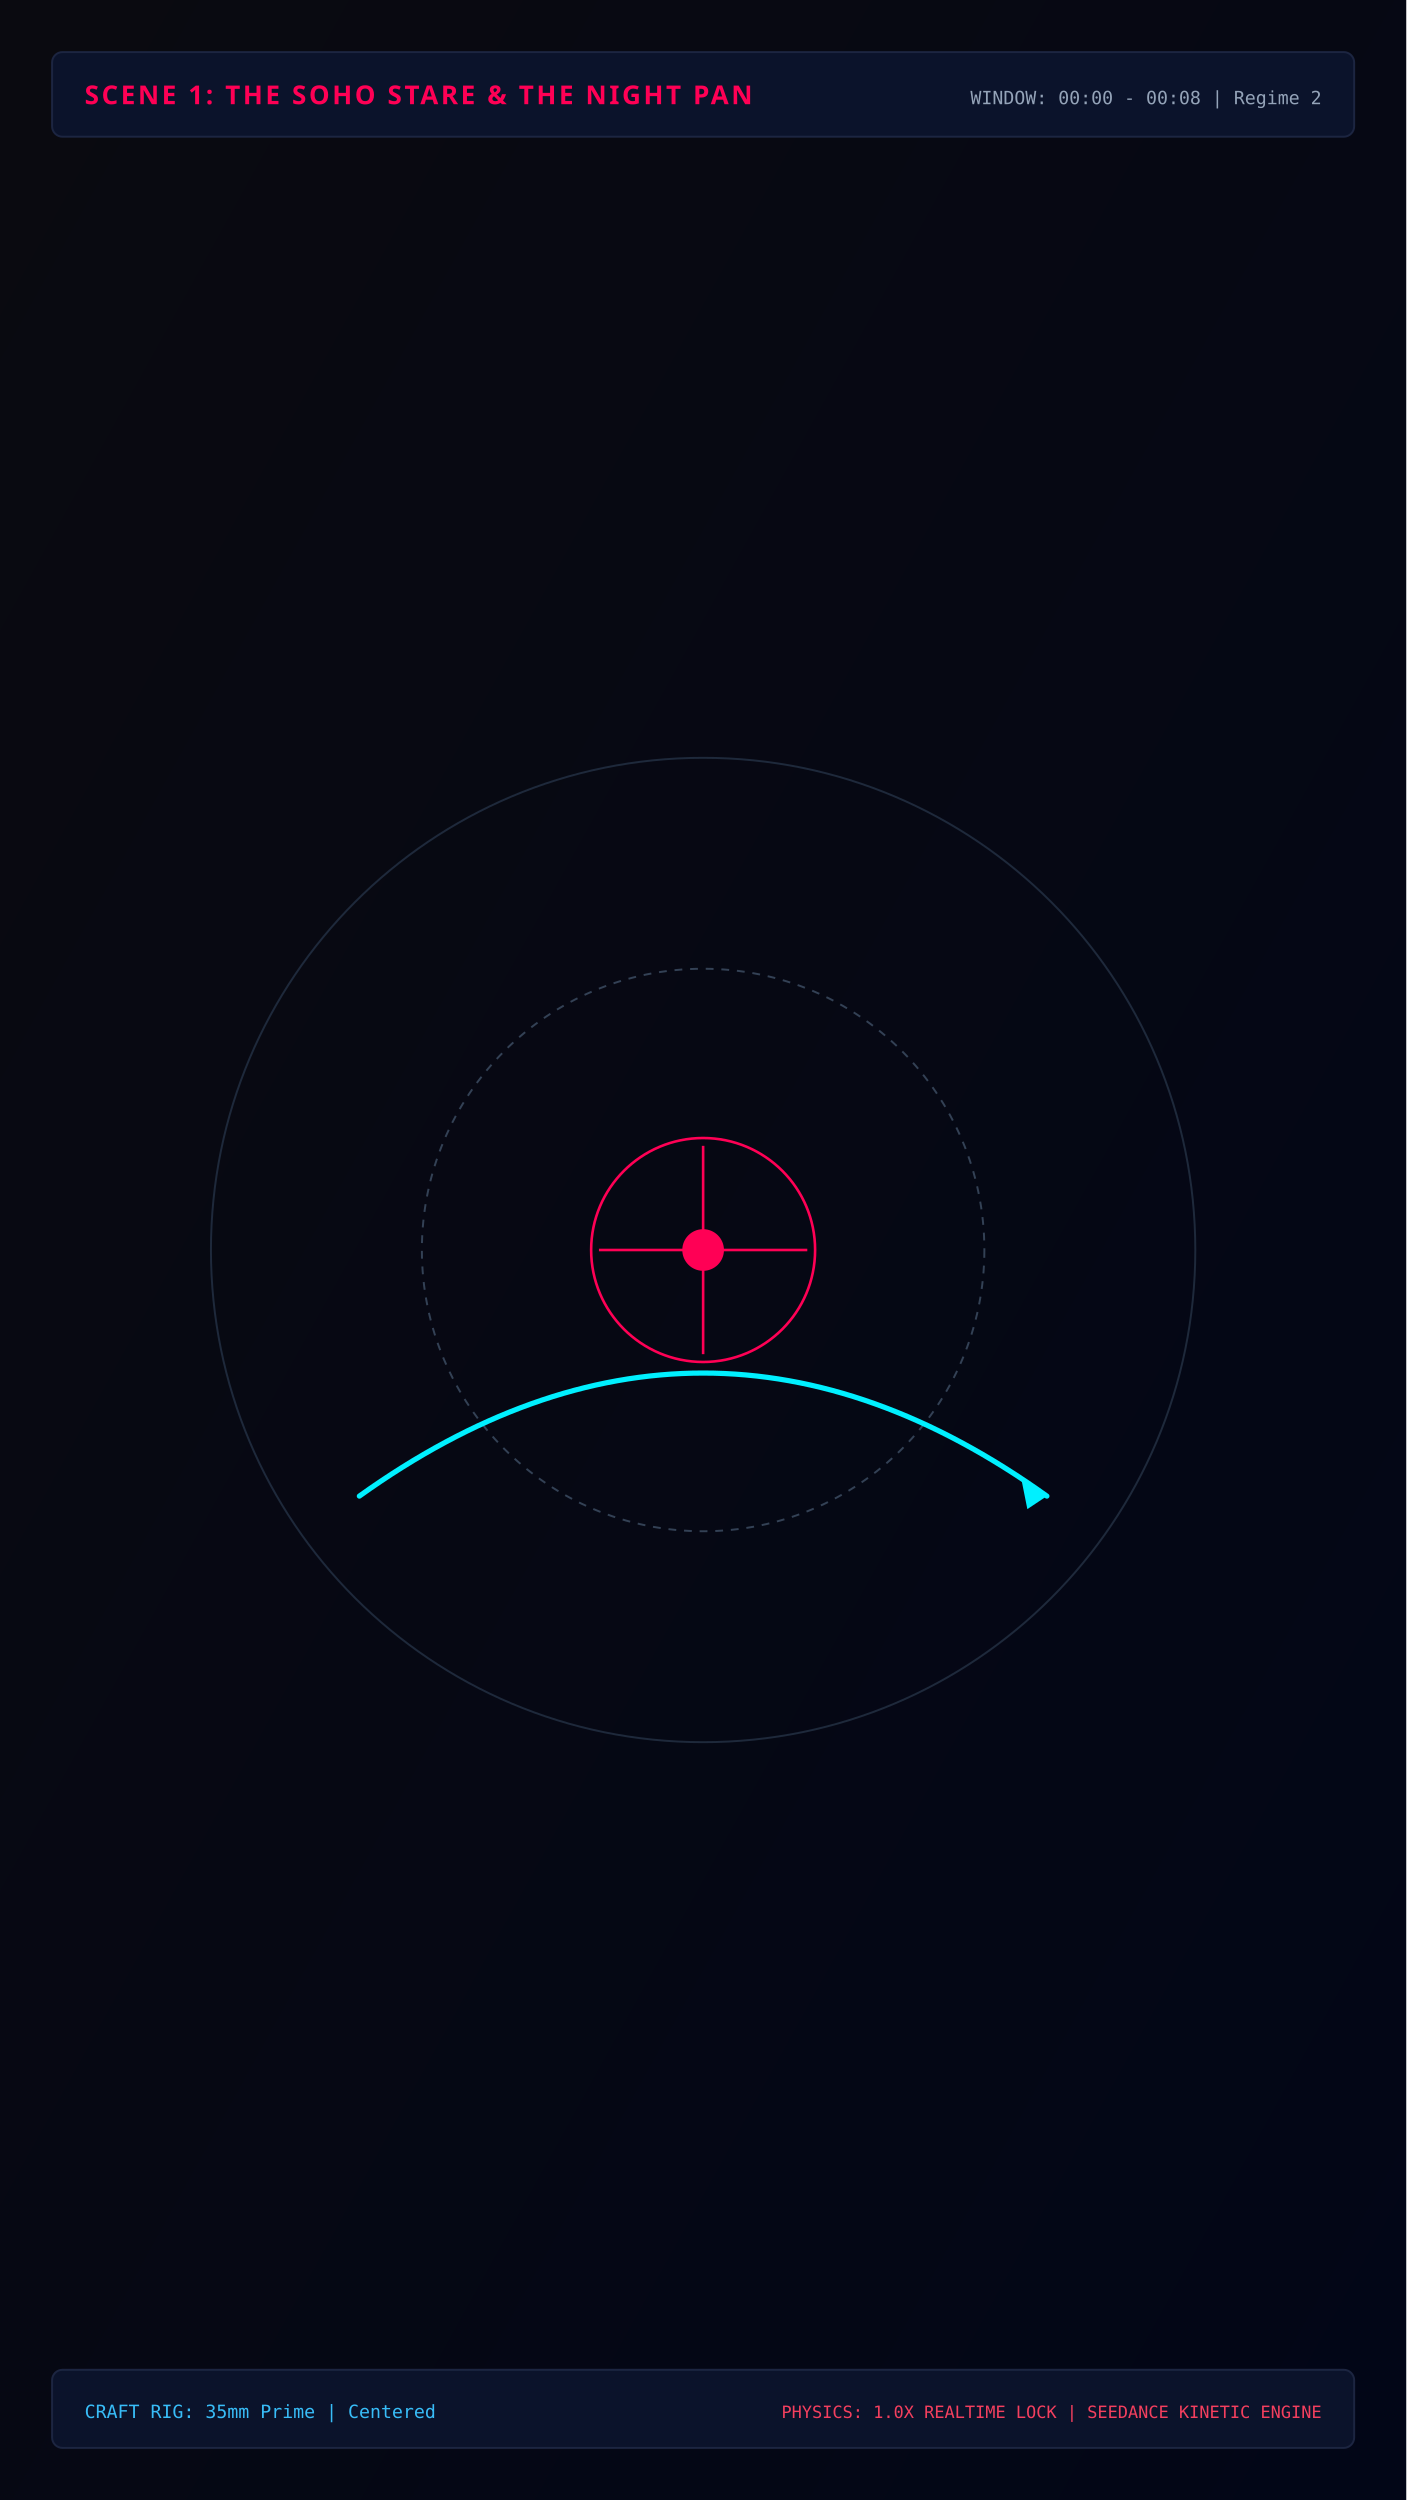
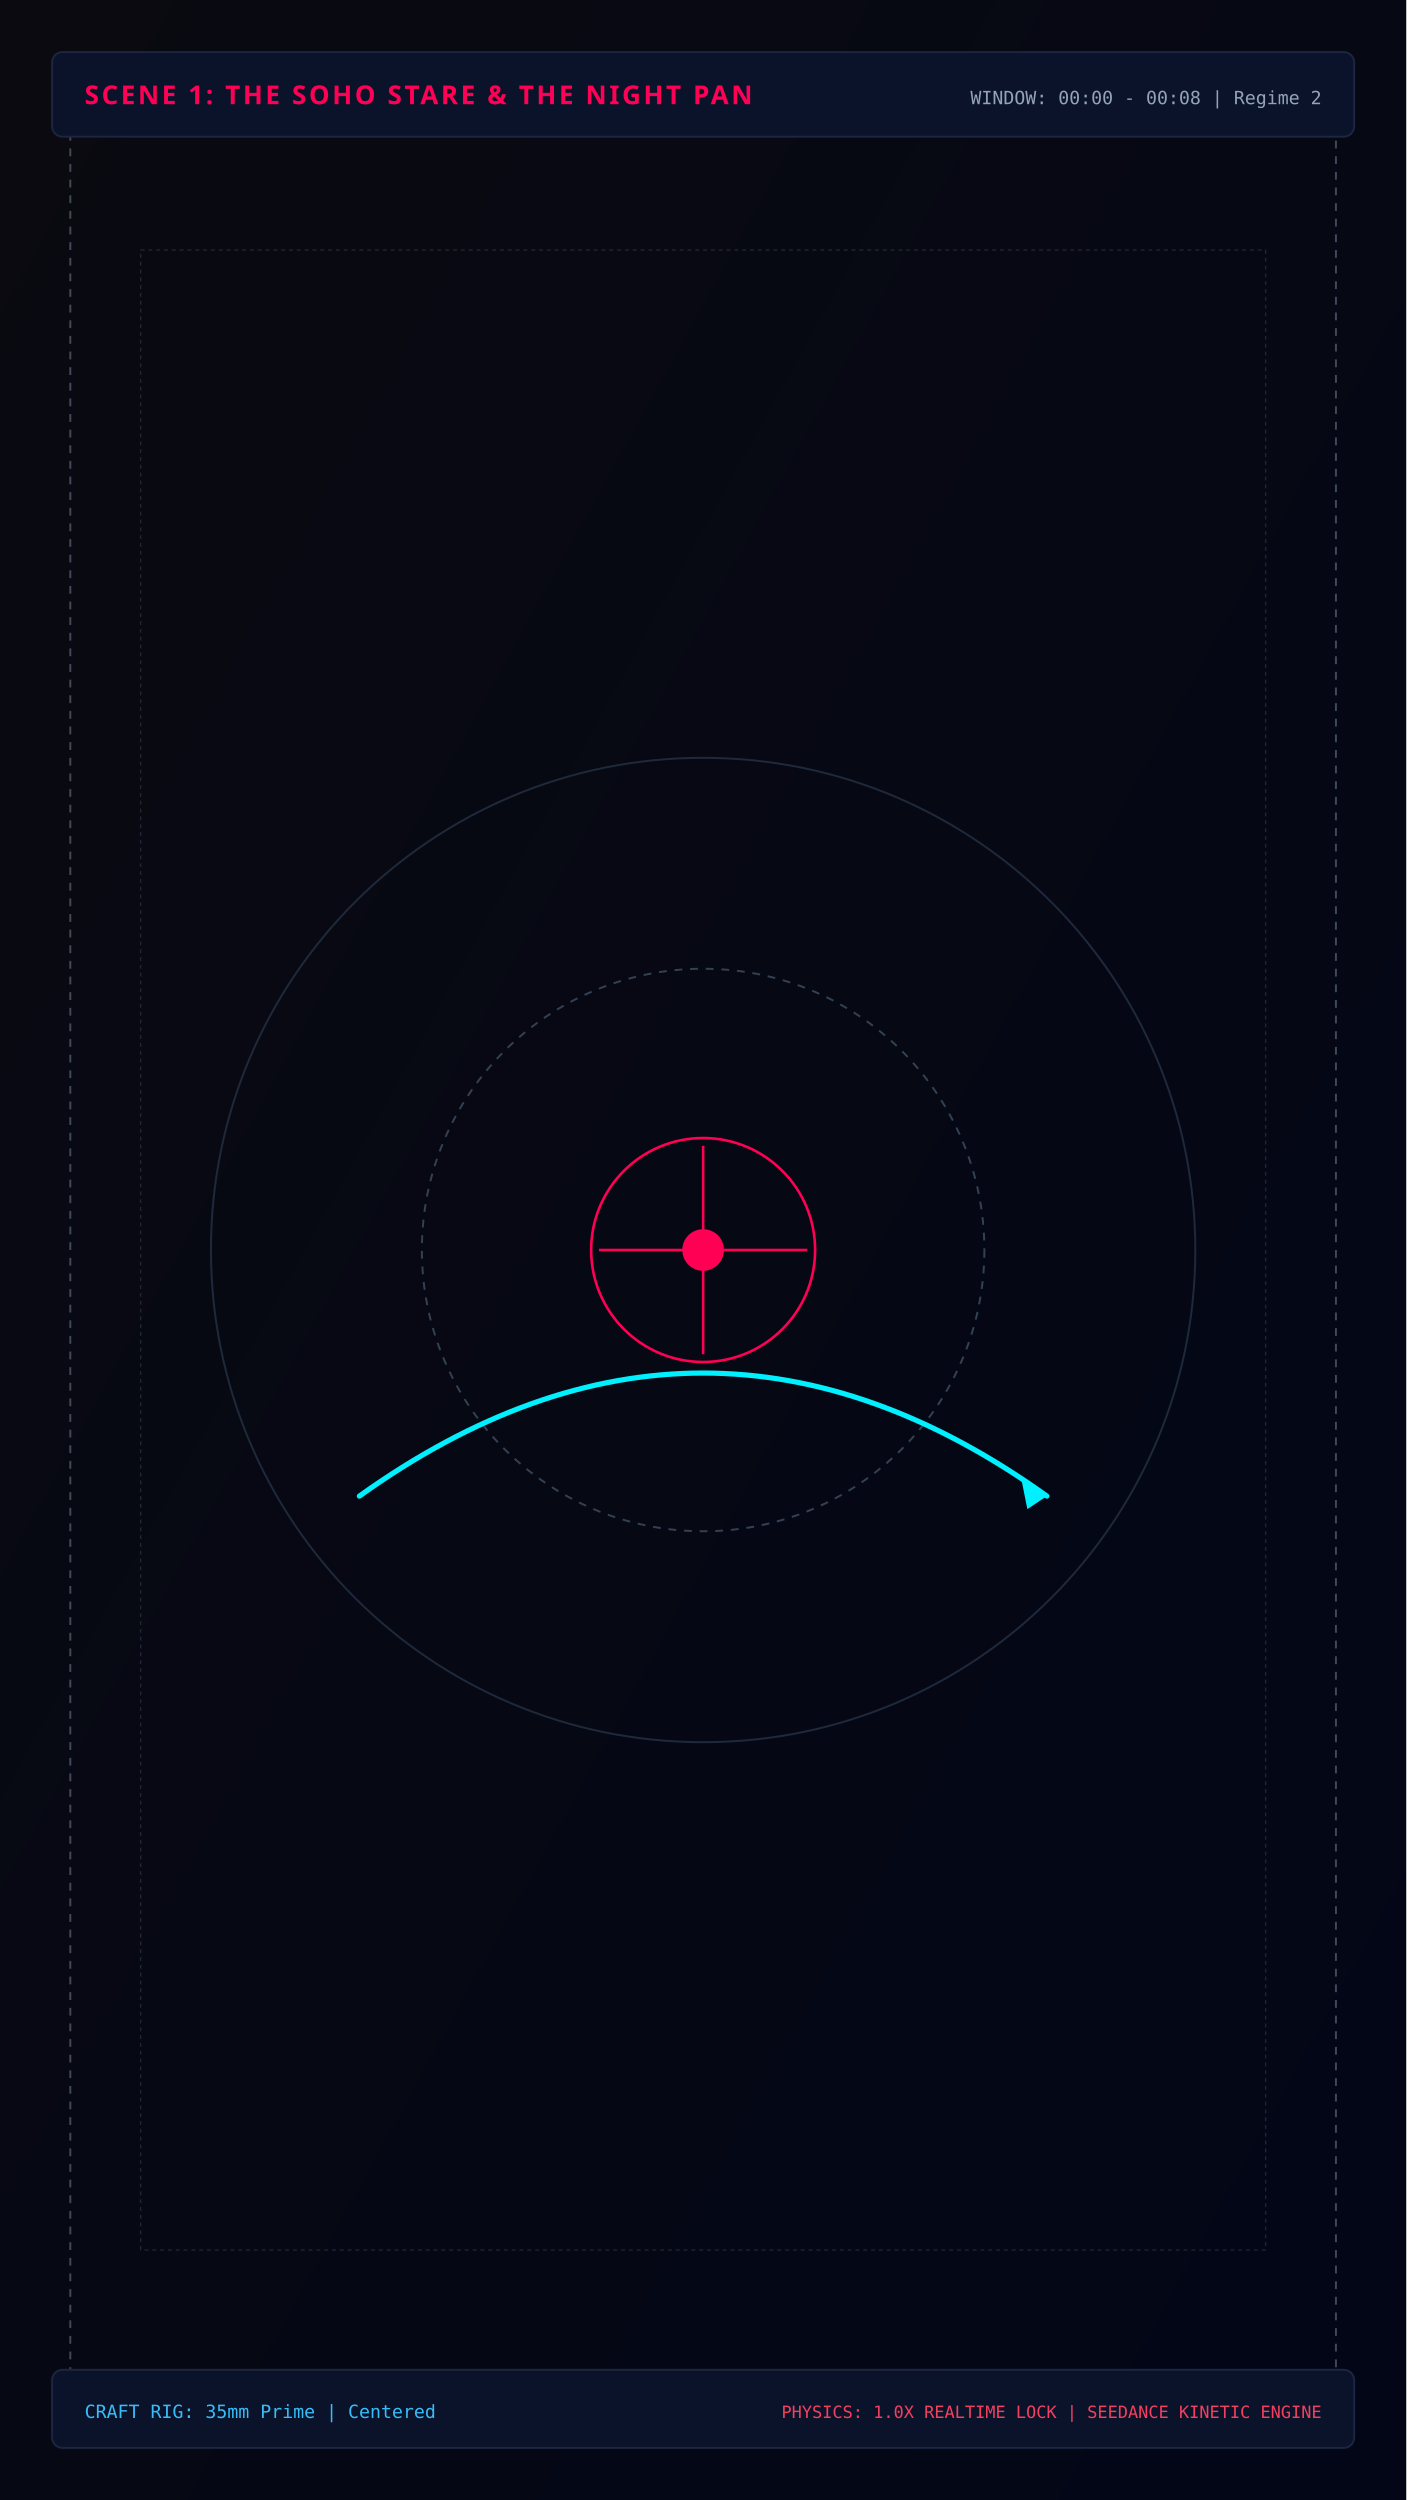
<svg xmlns="http://www.w3.org/2000/svg" viewBox="0 0 1080 1920" width="100%" height="100%">
  <defs>
    <linearGradient id="sceneGrad" x1="0%" y1="0%" x2="100%" y2="100%">
      <stop offset="0%" stop-color="#0A0A10" />
      <stop offset="100%" stop-color="#020617" />
    </linearGradient>
  </defs>
  <rect width="1080" height="1920" fill="url(#sceneGrad)" />
+   <rect class="safe-guide-action" x="54" y="96" width="972" height="1728" fill="none" stroke="#64748B" stroke-width="1.5" stroke-dasharray="6,6" opacity="0.6" />
+   <rect class="safe-guide-title" x="108" y="192" width="864" height="1536" fill="none" stroke="#475569" stroke-width="1" stroke-dasharray="3,3" opacity="0.4" />
  <circle cx="540" cy="960" r="378" fill="none" stroke="#1E293B" stroke-width="1.5" />
  <circle cx="540" cy="960" r="216" fill="none" stroke="#334155" stroke-width="1.5" stroke-dasharray="6,6" />
  <circle cx="540" cy="960" r="86" fill="none" stroke="#FF0055" stroke-width="2" />
  <path d="M 276 1149 Q 540 960 804 1149" fill="none" stroke="#00F0FF" stroke-width="4" stroke-linecap="round" />
  <polygon points="804,1149 784,1134 789,1159" fill="#00F0FF" />
  <circle cx="540" cy="960" r="16" fill="#FF0055" />
  <line x1="540" y1="880" x2="540" y2="1040" stroke="#FF0055" stroke-width="2" />
  <line x1="460" y1="960" x2="620" y2="960" stroke="#FF0055" stroke-width="2" />
  <rect x="40" y="40" width="1000" height="65" rx="8" fill="#0B132B" stroke="#1C2541" stroke-width="1.5" />
  <text x="65" y="80" font-family="'Space Grotesk', sans-serif" font-size="20" font-weight="700" fill="#FF0055" letter-spacing="2">
    SCENE 1: THE SOHO STARE &amp; THE NIGHT PAN
  </text>
  <text x="1015" y="80" font-family="'JetBrains Mono', monospace" font-size="14" fill="#94A3B8" text-anchor="end">
    WINDOW: 00:00 - 00:08 | Regime 2
  </text>
  <rect x="40" y="1820" width="1000" height="60" rx="8" fill="#0B132B" stroke="#1C2541" stroke-width="1.5" />
  <text x="65" y="1857" font-family="'JetBrains Mono', monospace" font-size="14" fill="#38BDF8">
    CRAFT RIG: 35mm Prime | Centered
  </text>
  <text x="1015" y="1857" font-family="'JetBrains Mono', monospace" font-size="13" fill="#F43F5E" text-anchor="end">
    PHYSICS: 1.0X REALTIME LOCK | SEEDANCE KINETIC ENGINE
  </text>
</svg>
